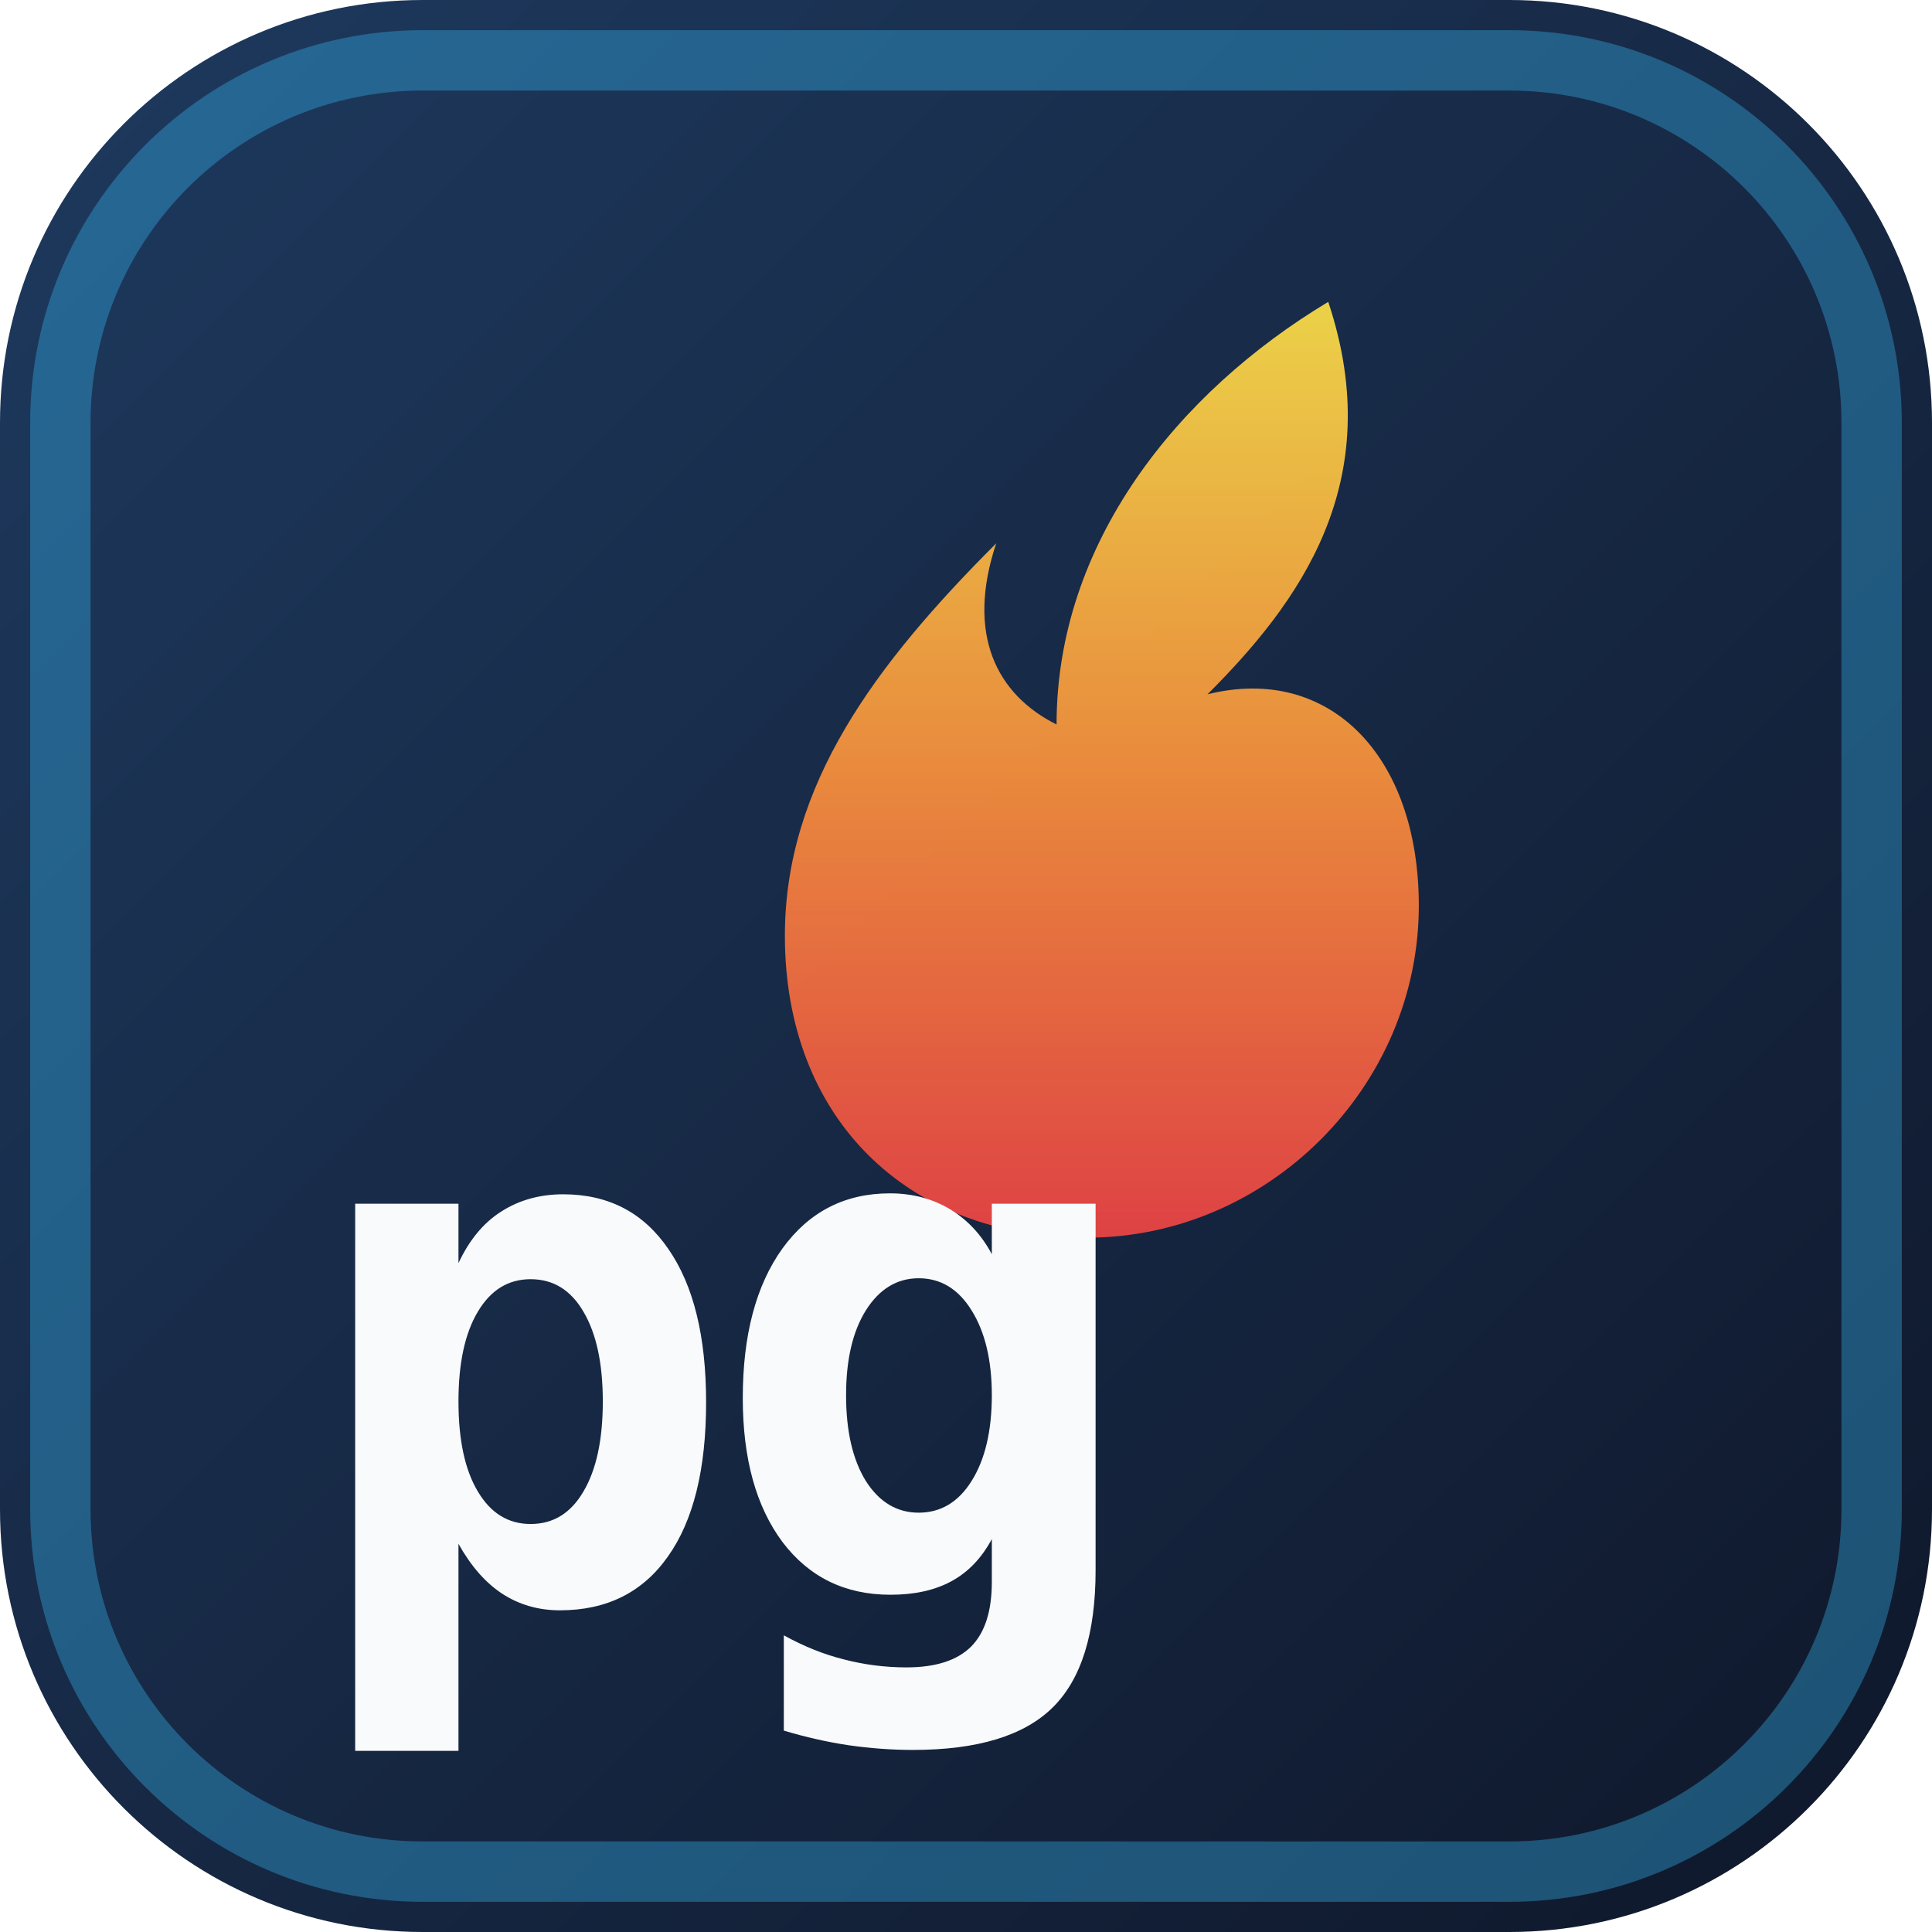
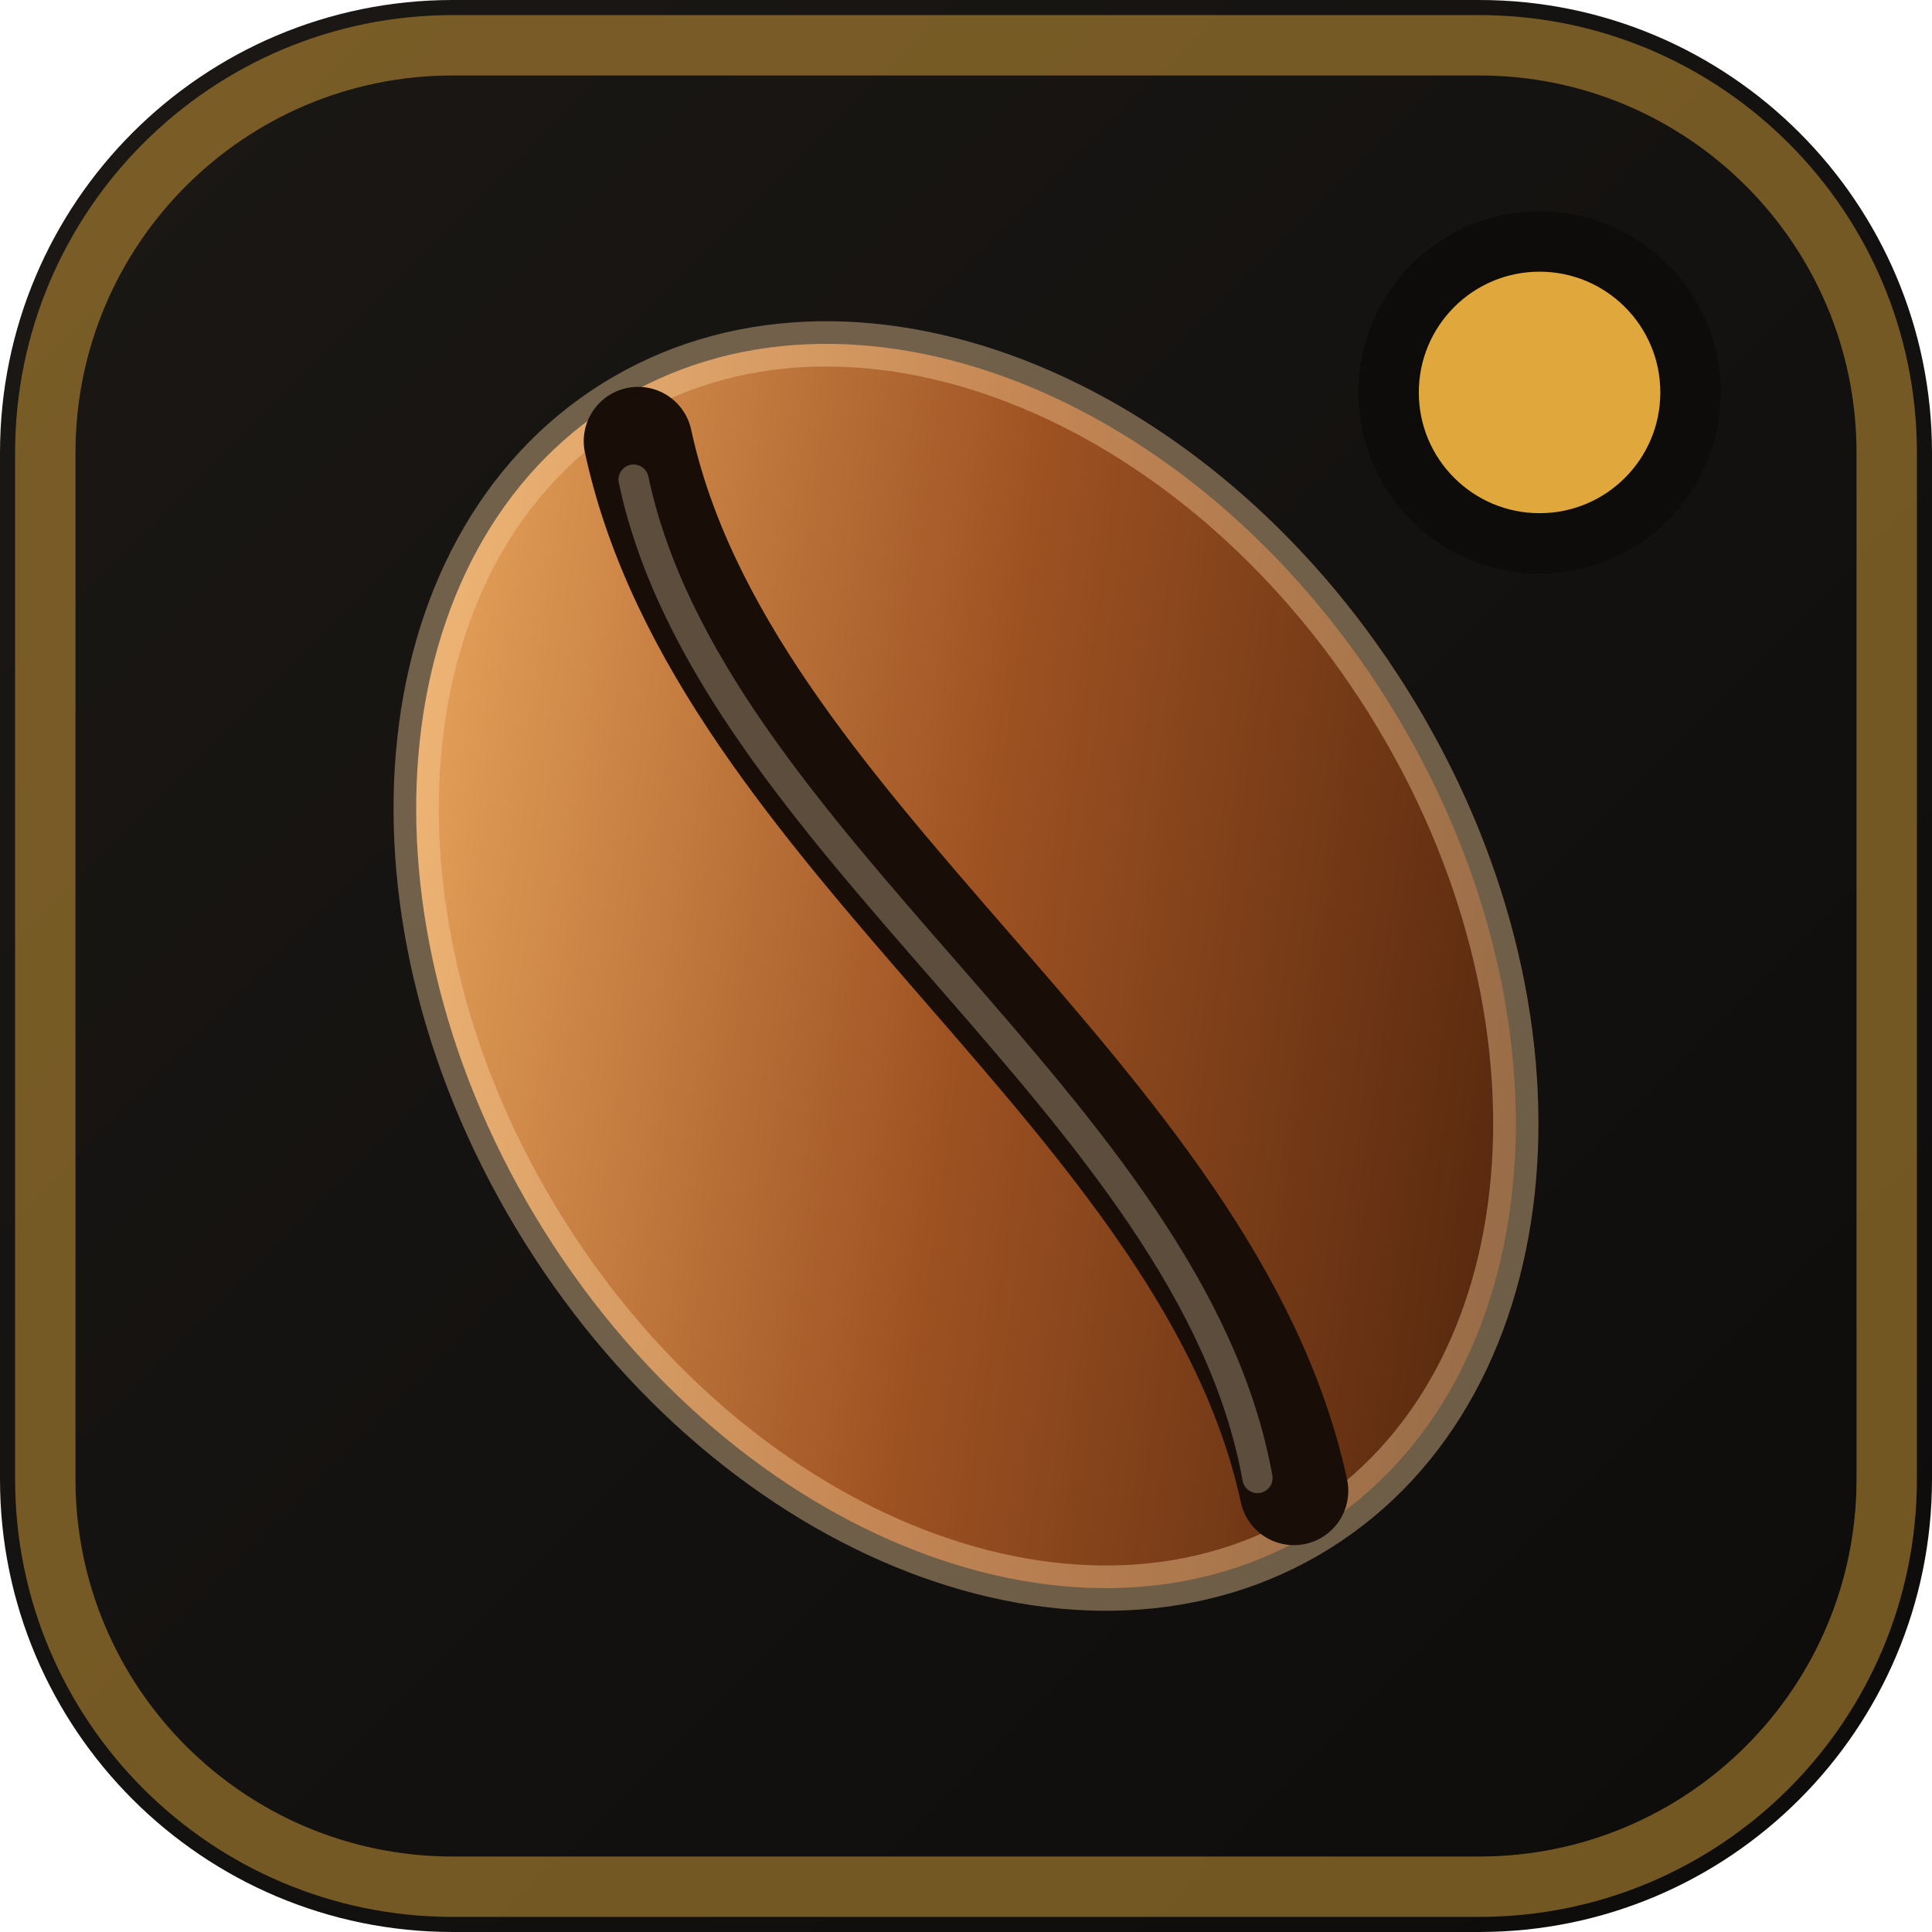
<svg xmlns="http://www.w3.org/2000/svg" viewBox="0 0 64 64">
  <defs>
    <linearGradient id="bg" x1="0" y1="0" x2="1" y2="1">
-       <stop offset="0%" stop-color="#1e3a5f" />
-       <stop offset="100%" stop-color="#0f172a" />
+       <stop offset="0%" stop-color="#1b1815" />
+       <stop offset="100%" stop-color="#0d0c0b" />
    </linearGradient>
-     <linearGradient id="flame" x1="0.5" y1="0" x2="0.5" y2="1">
-       <stop offset="0%" stop-color="#fde047" />
-       <stop offset="50%" stop-color="#fb923c" />
-       <stop offset="100%" stop-color="#ef4444" />
+     <linearGradient id="bean" x1="0.15" y1="0.1" x2="0.85" y2="0.9">
+       <stop offset="0%" stop-color="#e8a45c" />
+       <stop offset="50%" stop-color="#9e5222" />
+       <stop offset="100%" stop-color="#53260d" />
    </linearGradient>
  </defs>
-   <rect width="64" height="64" rx="14" fill="url(#bg)" />
-   <rect x="2" y="2" width="60" height="60" rx="12" fill="none" stroke="#38bdf8" stroke-opacity="0.35" stroke-width="2" />
-   <path d="M44 10c2 6-1 10-4 13 4-1 7 2 7 7 0 6-5 11-11 11-6 0-10-4-10-10 0-5 3-9 7-13-1 3 0 5 2 6 0-6 4-11 9-14z" fill="url(#flame)" opacity="0.92" />
-   <text x="10" y="53" font-family="ui-monospace, SFMono-Regular, Menlo, monospace" font-size="24" font-weight="800" fill="#f8fafc" letter-spacing="-1">pg</text>
+   <rect width="64" height="64" rx="15" fill="url(#bg)" />
+   <rect x="1.5" y="1.5" width="61" height="61" rx="13.5" fill="none" stroke="#e0a83c" stroke-opacity="0.48" stroke-width="2" />
+   <g transform="translate(32 32) rotate(-32)">
+     <ellipse cx="0" cy="0" rx="16.5" ry="22" fill="url(#bean)" stroke="#fbd39d" stroke-opacity="0.4" stroke-width="1.5" />
+     <path d="M 0 -20.5 C -4.5 -8, 4.5 8, 0 20.5" fill="none" stroke="#180d07" stroke-width="3.6" stroke-linecap="round" />
+     <path d="M -0.8 -19.5 C -5 -8, 3.8 8, -0.8 19.5" fill="none" stroke="#fde2ba" stroke-opacity="0.3" stroke-width="1" stroke-linecap="round" />
+   </g>
+   <circle cx="51" cy="13" r="5" fill="#e0a83c" stroke="#0d0c0b" stroke-width="2" />
</svg>
